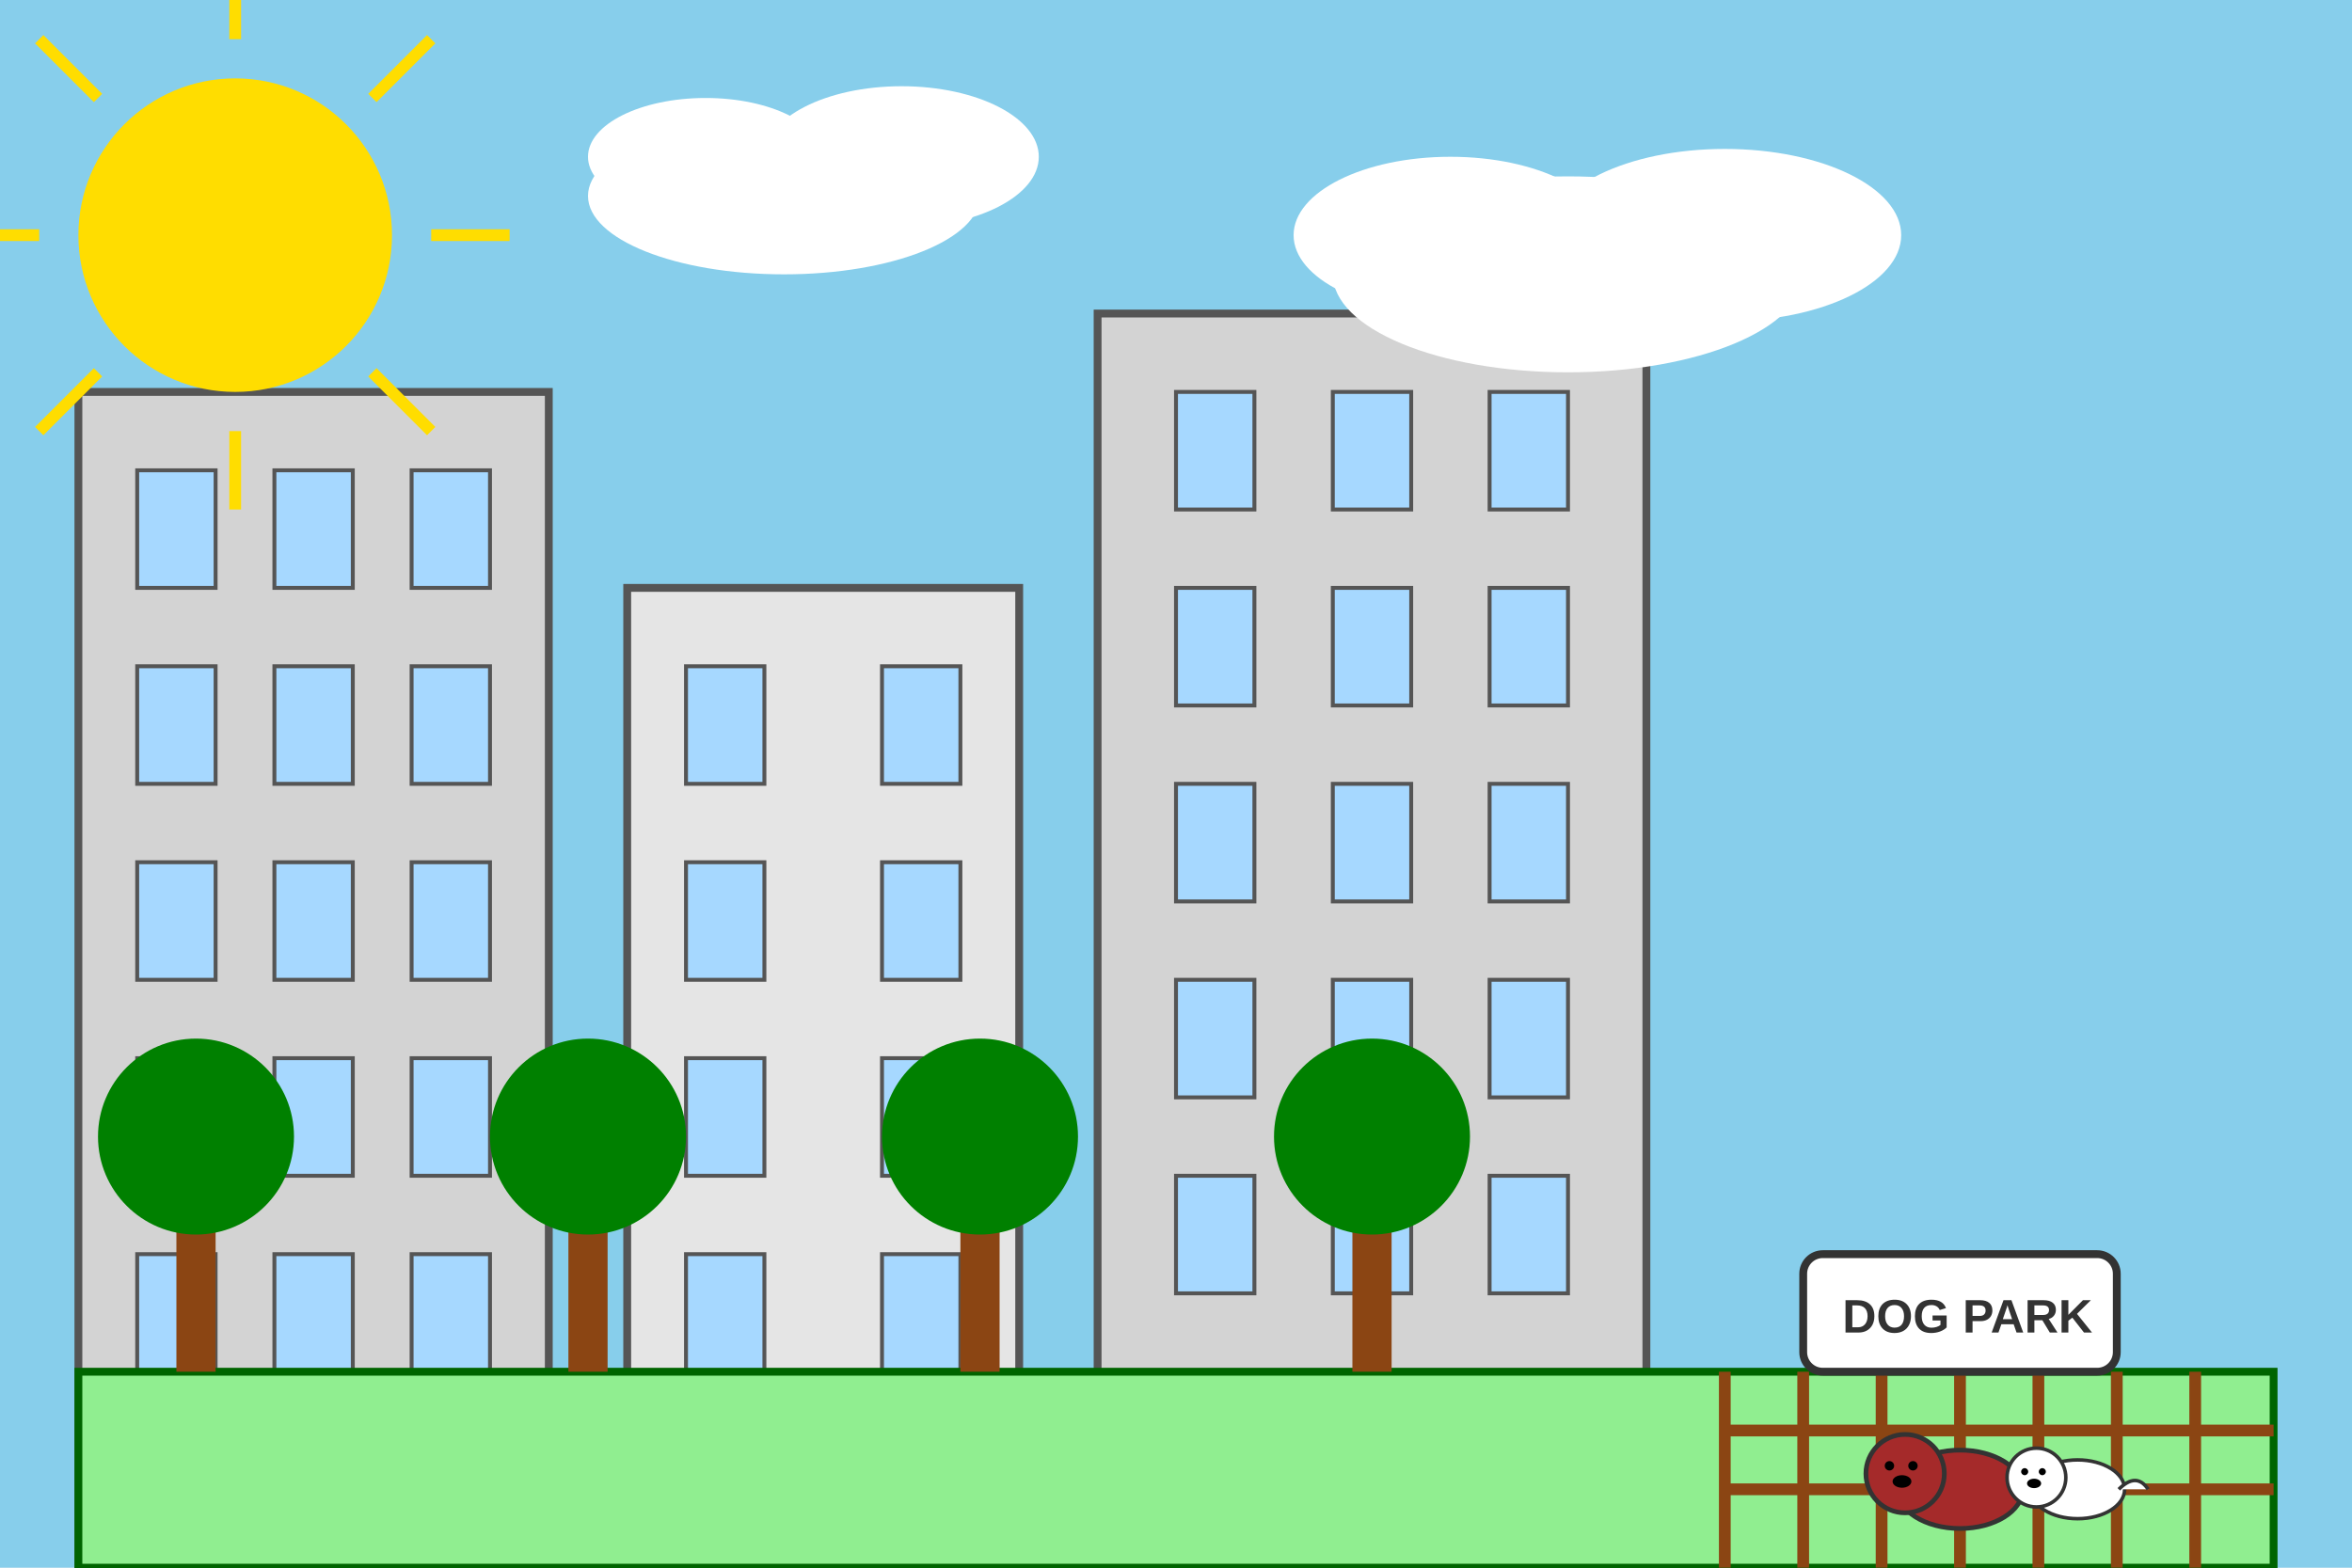
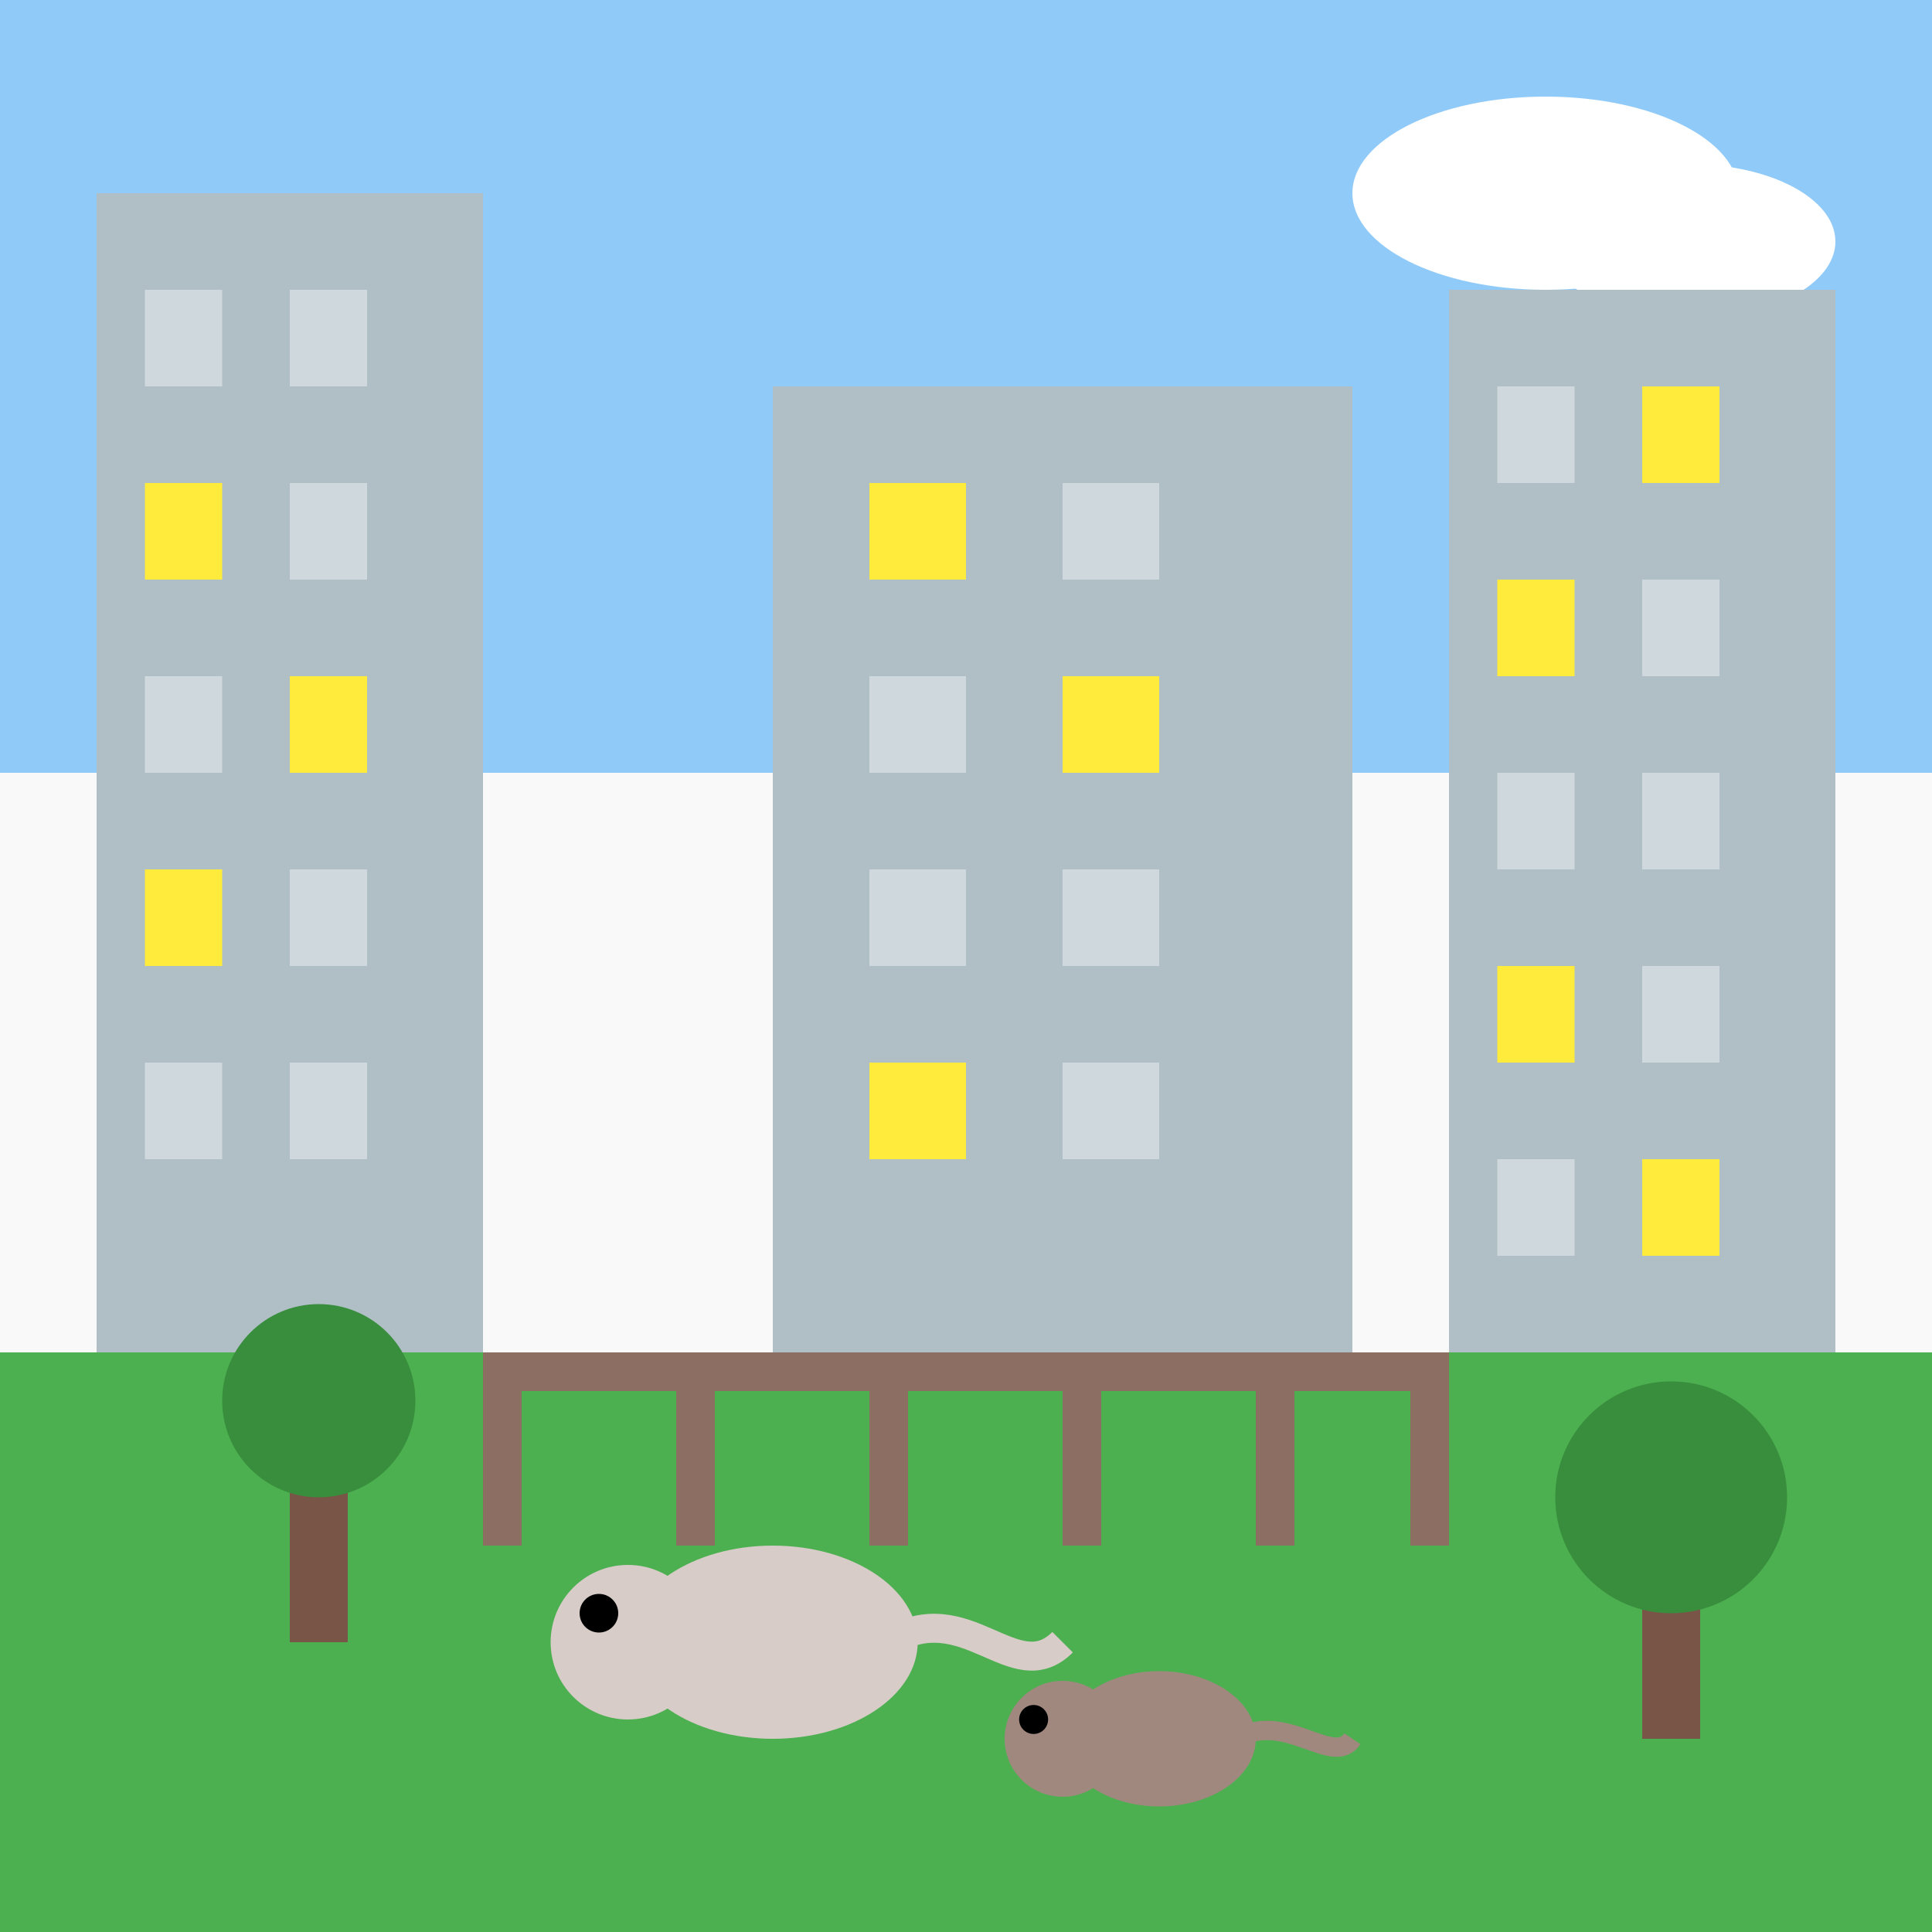
- <svg xmlns="http://www.w3.org/2000/svg" width="600" height="400" viewBox="0 0 600 400">
-   <rect width="600" height="400" fill="#87ceeb" />
+ <svg xmlns="http://www.w3.org/2000/svg" width="200" height="200" viewBox="0 0 200 200">
+   <style>
+     .building {
+       fill: #B0BEC5;
+     }
+     .window {
+       fill: #CFD8DC;
+     }
+     .window-night {
+       fill: #FFEB3B;
+       animation: flicker 4s infinite alternate;
+     }
+     .grass {
+       fill: #4CAF50;
+     }
+     .sky {
+       fill: #90CAF9;
+     }
+     .fence {
+       fill: #8D6E63;
+     }
+     .dog {
+       fill: #D7CCC8;
+     }
+     .dog-spots {
+       fill: #A1887F;
+     }
+     .dog-run {
+       animation: run 5s infinite linear;
+       transform-origin: center;
+     }
+     @keyframes flicker {
+       0%, 80%, 100% { opacity: 1; }
+       90% { opacity: 0.8; }
+     }
+     @keyframes run {
+       0% { transform: translateX(-40px); }
+       50% { transform: translateX(40px); }
+       100% { transform: translateX(-40px); }
+     }
+   </style>
+   <rect width="200" height="200" fill="#f9f9f9" />
+   <rect x="0" y="0" width="200" height="80" class="sky" />
+   <ellipse cx="30" cy="30" rx="15" ry="8" fill="white" />
+   <ellipse cx="40" cy="35" rx="10" ry="6" fill="white" />
+   <ellipse cx="160" cy="20" rx="20" ry="10" fill="white" />
+   <ellipse cx="175" cy="25" rx="15" ry="8" fill="white" />
+   <rect x="10" y="20" width="40" height="120" class="building" />
+   <rect x="150" y="30" width="40" height="110" class="building" />
+   <rect x="80" y="40" width="60" height="100" class="building" />
  <g>
-     <rect x="20" y="100" width="120" height="300" fill="#d3d3d3" stroke="#555" stroke-width="2" />
-     <g transform="translate(20, 100)">
-       <rect x="15" y="20" width="20" height="30" fill="#a6d8ff" stroke="#555" />
-       <rect x="50" y="20" width="20" height="30" fill="#a6d8ff" stroke="#555" />
-       <rect x="85" y="20" width="20" height="30" fill="#a6d8ff" stroke="#555" />
-       <rect x="15" y="70" width="20" height="30" fill="#a6d8ff" stroke="#555" />
-       <rect x="50" y="70" width="20" height="30" fill="#a6d8ff" stroke="#555" />
-       <rect x="85" y="70" width="20" height="30" fill="#a6d8ff" stroke="#555" />
-       <rect x="15" y="120" width="20" height="30" fill="#a6d8ff" stroke="#555" />
-       <rect x="50" y="120" width="20" height="30" fill="#a6d8ff" stroke="#555" />
-       <rect x="85" y="120" width="20" height="30" fill="#a6d8ff" stroke="#555" />
-       <rect x="15" y="170" width="20" height="30" fill="#a6d8ff" stroke="#555" />
-       <rect x="50" y="170" width="20" height="30" fill="#a6d8ff" stroke="#555" />
-       <rect x="85" y="170" width="20" height="30" fill="#a6d8ff" stroke="#555" />
-       <rect x="15" y="220" width="20" height="30" fill="#a6d8ff" stroke="#555" />
-       <rect x="50" y="220" width="20" height="30" fill="#a6d8ff" stroke="#555" />
-       <rect x="85" y="220" width="20" height="30" fill="#a6d8ff" stroke="#555" />
-       <rect x="50" y="270" width="25" height="30" fill="#8b4513" stroke="#555" />
-     </g>
-     <rect x="160" y="150" width="100" height="250" fill="#e5e5e5" stroke="#555" stroke-width="2" />
-     <g transform="translate(160, 150)">
-       <rect x="15" y="20" width="20" height="30" fill="#a6d8ff" stroke="#555" />
-       <rect x="65" y="20" width="20" height="30" fill="#a6d8ff" stroke="#555" />
-       <rect x="15" y="70" width="20" height="30" fill="#a6d8ff" stroke="#555" />
-       <rect x="65" y="70" width="20" height="30" fill="#a6d8ff" stroke="#555" />
-       <rect x="15" y="120" width="20" height="30" fill="#a6d8ff" stroke="#555" />
-       <rect x="65" y="120" width="20" height="30" fill="#a6d8ff" stroke="#555" />
-       <rect x="15" y="170" width="20" height="30" fill="#a6d8ff" stroke="#555" />
-       <rect x="65" y="170" width="20" height="30" fill="#a6d8ff" stroke="#555" />
-       <rect x="40" y="220" width="25" height="30" fill="#8b4513" stroke="#555" />
-     </g>
-     <rect x="280" y="80" width="140" height="320" fill="#d3d3d3" stroke="#555" stroke-width="2" />
-     <g transform="translate(280, 80)">
-       <rect x="20" y="20" width="20" height="30" fill="#a6d8ff" stroke="#555" />
-       <rect x="60" y="20" width="20" height="30" fill="#a6d8ff" stroke="#555" />
-       <rect x="100" y="20" width="20" height="30" fill="#a6d8ff" stroke="#555" />
-       <rect x="20" y="70" width="20" height="30" fill="#a6d8ff" stroke="#555" />
-       <rect x="60" y="70" width="20" height="30" fill="#a6d8ff" stroke="#555" />
-       <rect x="100" y="70" width="20" height="30" fill="#a6d8ff" stroke="#555" />
-       <rect x="20" y="120" width="20" height="30" fill="#a6d8ff" stroke="#555" />
-       <rect x="60" y="120" width="20" height="30" fill="#a6d8ff" stroke="#555" />
-       <rect x="100" y="120" width="20" height="30" fill="#a6d8ff" stroke="#555" />
-       <rect x="20" y="170" width="20" height="30" fill="#a6d8ff" stroke="#555" />
-       <rect x="60" y="170" width="20" height="30" fill="#a6d8ff" stroke="#555" />
-       <rect x="100" y="170" width="20" height="30" fill="#a6d8ff" stroke="#555" />
-       <rect x="20" y="220" width="20" height="30" fill="#a6d8ff" stroke="#555" />
-       <rect x="60" y="220" width="20" height="30" fill="#a6d8ff" stroke="#555" />
-       <rect x="100" y="220" width="20" height="30" fill="#a6d8ff" stroke="#555" />
-       <rect x="20" y="270" width="20" height="30" fill="#a6d8ff" stroke="#555" />
-       <rect x="60" y="270" width="20" height="30" fill="#a6d8ff" stroke="#555" />
-       <rect x="100" y="270" width="20" height="30" fill="#a6d8ff" stroke="#555" />
-       <rect x="60" y="290" width="25" height="30" fill="#8b4513" stroke="#555" />
-     </g>
+     <rect x="15" y="30" width="8" height="10" class="window" />
+     <rect x="30" y="30" width="8" height="10" class="window" />
+     <rect x="15" y="50" width="8" height="10" class="window-night" />
+     <rect x="30" y="50" width="8" height="10" class="window" />
+     <rect x="15" y="70" width="8" height="10" class="window" />
+     <rect x="30" y="70" width="8" height="10" class="window-night" />
+     <rect x="15" y="90" width="8" height="10" class="window-night" />
+     <rect x="30" y="90" width="8" height="10" class="window" />
+     <rect x="15" y="110" width="8" height="10" class="window" />
+     <rect x="30" y="110" width="8" height="10" class="window" />
+     <rect x="90" y="50" width="10" height="10" class="window-night" />
+     <rect x="110" y="50" width="10" height="10" class="window" />
+     <rect x="90" y="70" width="10" height="10" class="window" />
+     <rect x="110" y="70" width="10" height="10" class="window-night" />
+     <rect x="90" y="90" width="10" height="10" class="window" />
+     <rect x="110" y="90" width="10" height="10" class="window" />
+     <rect x="90" y="110" width="10" height="10" class="window-night" />
+     <rect x="110" y="110" width="10" height="10" class="window" />
+     <rect x="155" y="40" width="8" height="10" class="window" />
+     <rect x="170" y="40" width="8" height="10" class="window-night" />
+     <rect x="155" y="60" width="8" height="10" class="window-night" />
+     <rect x="170" y="60" width="8" height="10" class="window" />
+     <rect x="155" y="80" width="8" height="10" class="window" />
+     <rect x="170" y="80" width="8" height="10" class="window" />
+     <rect x="155" y="100" width="8" height="10" class="window-night" />
+     <rect x="170" y="100" width="8" height="10" class="window" />
+     <rect x="155" y="120" width="8" height="10" class="window" />
+     <rect x="170" y="120" width="8" height="10" class="window-night" />
  </g>
-   <rect x="20" y="350" width="560" height="50" fill="#90ee90" stroke="#006400" stroke-width="2" />
-   <g stroke="#8b4513" stroke-width="3" fill="none">
-     <line x1="440" y1="350" x2="440" y2="400" />
-     <line x1="460" y1="350" x2="460" y2="400" />
-     <line x1="480" y1="350" x2="480" y2="400" />
-     <line x1="500" y1="350" x2="500" y2="400" />
-     <line x1="520" y1="350" x2="520" y2="400" />
-     <line x1="540" y1="350" x2="540" y2="400" />
-     <line x1="560" y1="350" x2="560" y2="400" />
-     <line x1="440" y1="365" x2="580" y2="365" />
-     <line x1="440" y1="380" x2="580" y2="380" />
+   <rect x="0" y="140" width="200" height="60" class="grass" />
+   <rect x="50" y="140" width="100" height="4" class="fence" />
+   <rect x="50" y="140" width="4" height="20" class="fence" />
+   <rect x="70" y="140" width="4" height="20" class="fence" />
+   <rect x="90" y="140" width="4" height="20" class="fence" />
+   <rect x="110" y="140" width="4" height="20" class="fence" />
+   <rect x="130" y="140" width="4" height="20" class="fence" />
+   <rect x="146" y="140" width="4" height="20" class="fence" />
+   <g class="dog-run">
+     <ellipse cx="80" cy="170" rx="15" ry="10" class="dog" />
+     <circle cx="65" cy="170" r="8" class="dog" />
+     <ellipse cx="62" cy="167" rx="2" ry="2" fill="black" />
+     <path d="M92,170 C100,165 105,175 110,170" stroke="#D7CCC8" stroke-width="3" fill="none" />
+     <ellipse cx="120" cy="180" rx="10" ry="7" class="dog-spots" />
+     <circle cx="110" cy="180" r="6" class="dog-spots" />
+     <ellipse cx="107" cy="178" rx="1.5" ry="1.5" fill="black" />
+     <path d="M128,180 C133,177 138,183 140,180" stroke="#A1887F" stroke-width="2" fill="none" />
  </g>
-   <rect x="460" y="320" width="80" height="30" fill="white" stroke="#333" stroke-width="2" rx="5" />
-   <text x="470" y="340" fill="#333" font-family="Arial" font-size="12" font-weight="bold">DOG PARK</text>
-   <g transform="translate(500, 380) scale(0.4)">
-     <ellipse cx="0" cy="0" rx="40" ry="25" fill="brown" stroke="#333" stroke-width="3" />
-     <circle cx="-35" cy="-10" r="25" fill="brown" stroke="#333" stroke-width="3" />
-     <ellipse cx="-37" cy="-5" rx="6" ry="4" fill="black" />
-     <circle cx="-45" cy="-15" r="3" fill="black" />
-     <circle cx="-30" cy="-15" r="3" fill="black" />
-     <path d="M35,0 Q50,-15 60,0" fill="brown" stroke="#333" stroke-width="3" />
-   </g>
-   <g transform="translate(530, 380) scale(0.3)">
-     <ellipse cx="0" cy="0" rx="40" ry="25" fill="white" stroke="#333" stroke-width="3" />
-     <circle cx="-35" cy="-10" r="25" fill="white" stroke="#333" stroke-width="3" />
-     <ellipse cx="-37" cy="-5" rx="6" ry="4" fill="black" />
-     <circle cx="-45" cy="-15" r="3" fill="black" />
-     <circle cx="-30" cy="-15" r="3" fill="black" />
-     <path d="M35,0 Q50,-15 60,0" fill="white" stroke="#333" stroke-width="3" />
-   </g>
-   <g transform="translate(50, 350)">
-     <rect x="-5" y="-40" width="10" height="40" fill="#8b4513" />
-     <circle cx="0" cy="-60" r="25" fill="green" />
-   </g>
-   <g transform="translate(150, 350)">
-     <rect x="-5" y="-40" width="10" height="40" fill="#8b4513" />
-     <circle cx="0" cy="-60" r="25" fill="green" />
-   </g>
-   <g transform="translate(250, 350)">
-     <rect x="-5" y="-40" width="10" height="40" fill="#8b4513" />
-     <circle cx="0" cy="-60" r="25" fill="green" />
-   </g>
-   <g transform="translate(350, 350)">
-     <rect x="-5" y="-40" width="10" height="40" fill="#8b4513" />
-     <circle cx="0" cy="-60" r="25" fill="green" />
-   </g>
-   <circle cx="60" cy="60" r="40" fill="#ffdd00" />
-   <g fill="none" stroke="#ffdd00" stroke-width="3">
-     <line x1="60" y1="10" x2="60" y2="-10" />
-     <line x1="60" y1="130" x2="60" y2="110" />
-     <line x1="10" y1="60" x2="-10" y2="60" />
-     <line x1="110" y1="60" x2="130" y2="60" />
-     <line x1="25" y1="25" x2="10" y2="10" />
-     <line x1="95" y1="95" x2="110" y2="110" />
-     <line x1="25" y1="95" x2="10" y2="110" />
-     <line x1="95" y1="25" x2="110" y2="10" />
-   </g>
-   <g fill="white">
-     <ellipse cx="200" cy="50" rx="50" ry="20" />
-     <ellipse cx="180" cy="40" rx="30" ry="15" />
-     <ellipse cx="230" cy="40" rx="35" ry="18" />
-     <ellipse cx="400" cy="70" rx="60" ry="25" />
-     <ellipse cx="370" cy="60" rx="40" ry="20" />
-     <ellipse cx="440" cy="60" rx="45" ry="22" />
-   </g>
+   <rect x="30" y="150" width="6" height="20" fill="#795548" />
+   <circle cx="33" cy="145" r="10" fill="#388E3C" />
+   <rect x="170" y="160" width="6" height="20" fill="#795548" />
+   <circle cx="173" cy="155" r="12" fill="#388E3C" />
</svg>
